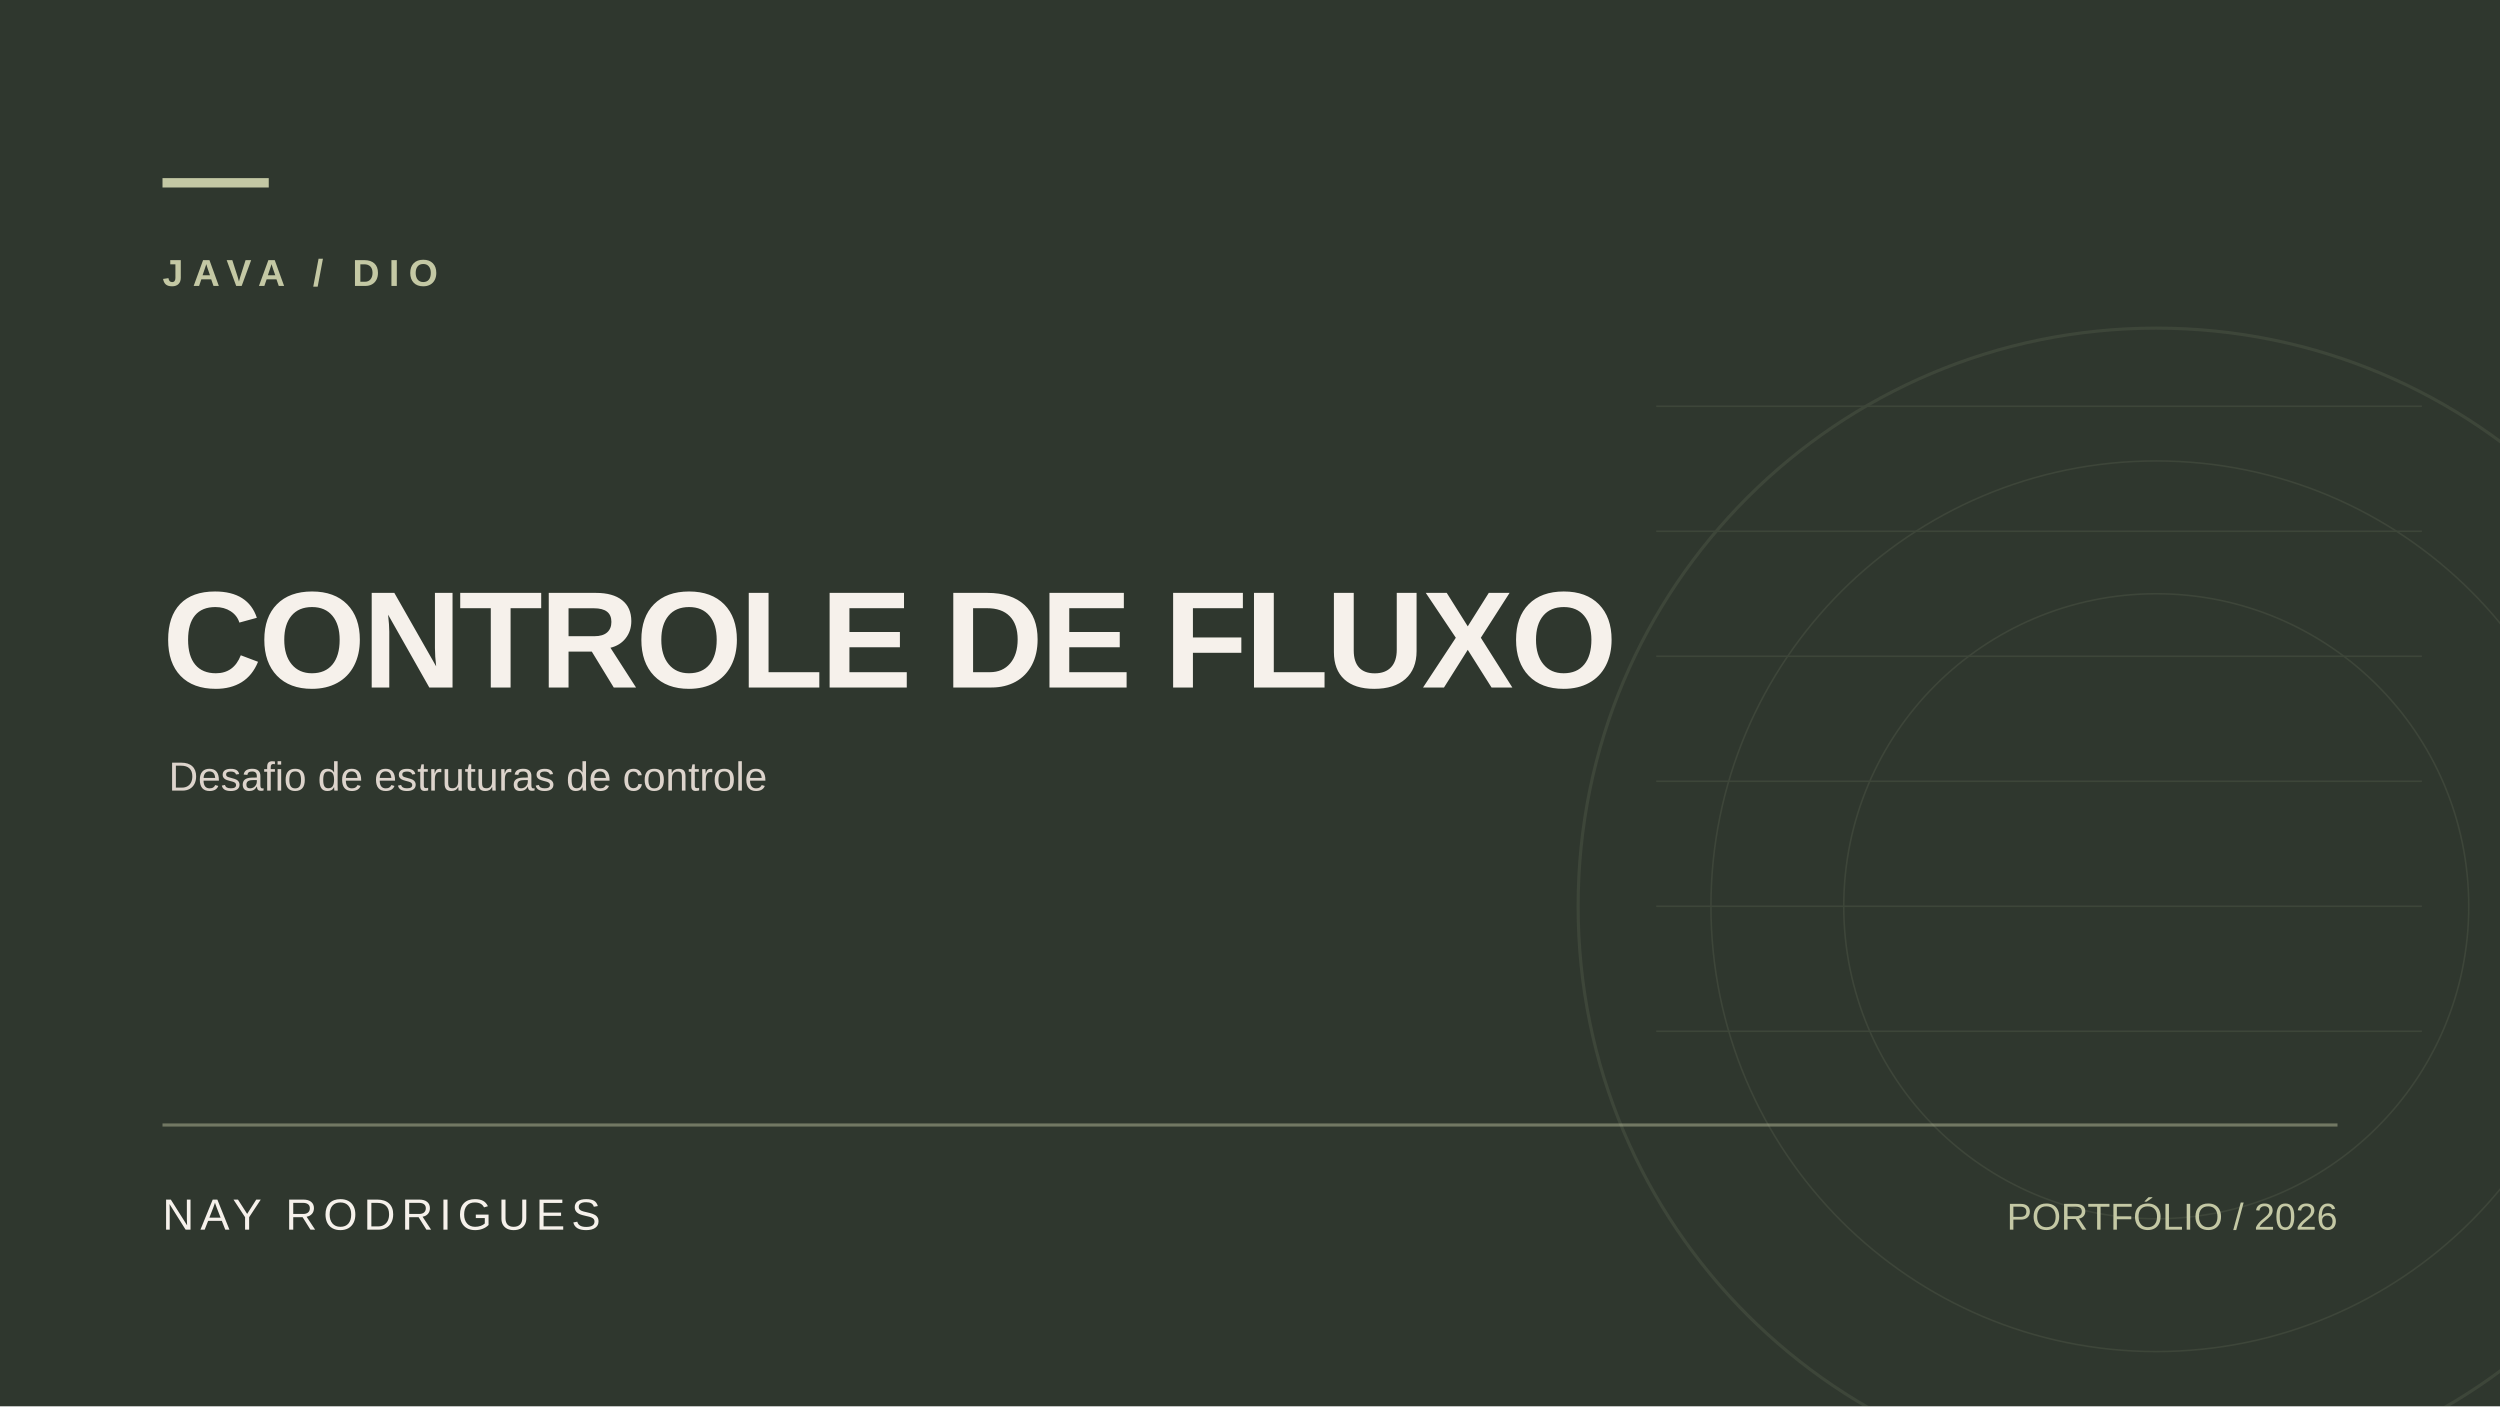
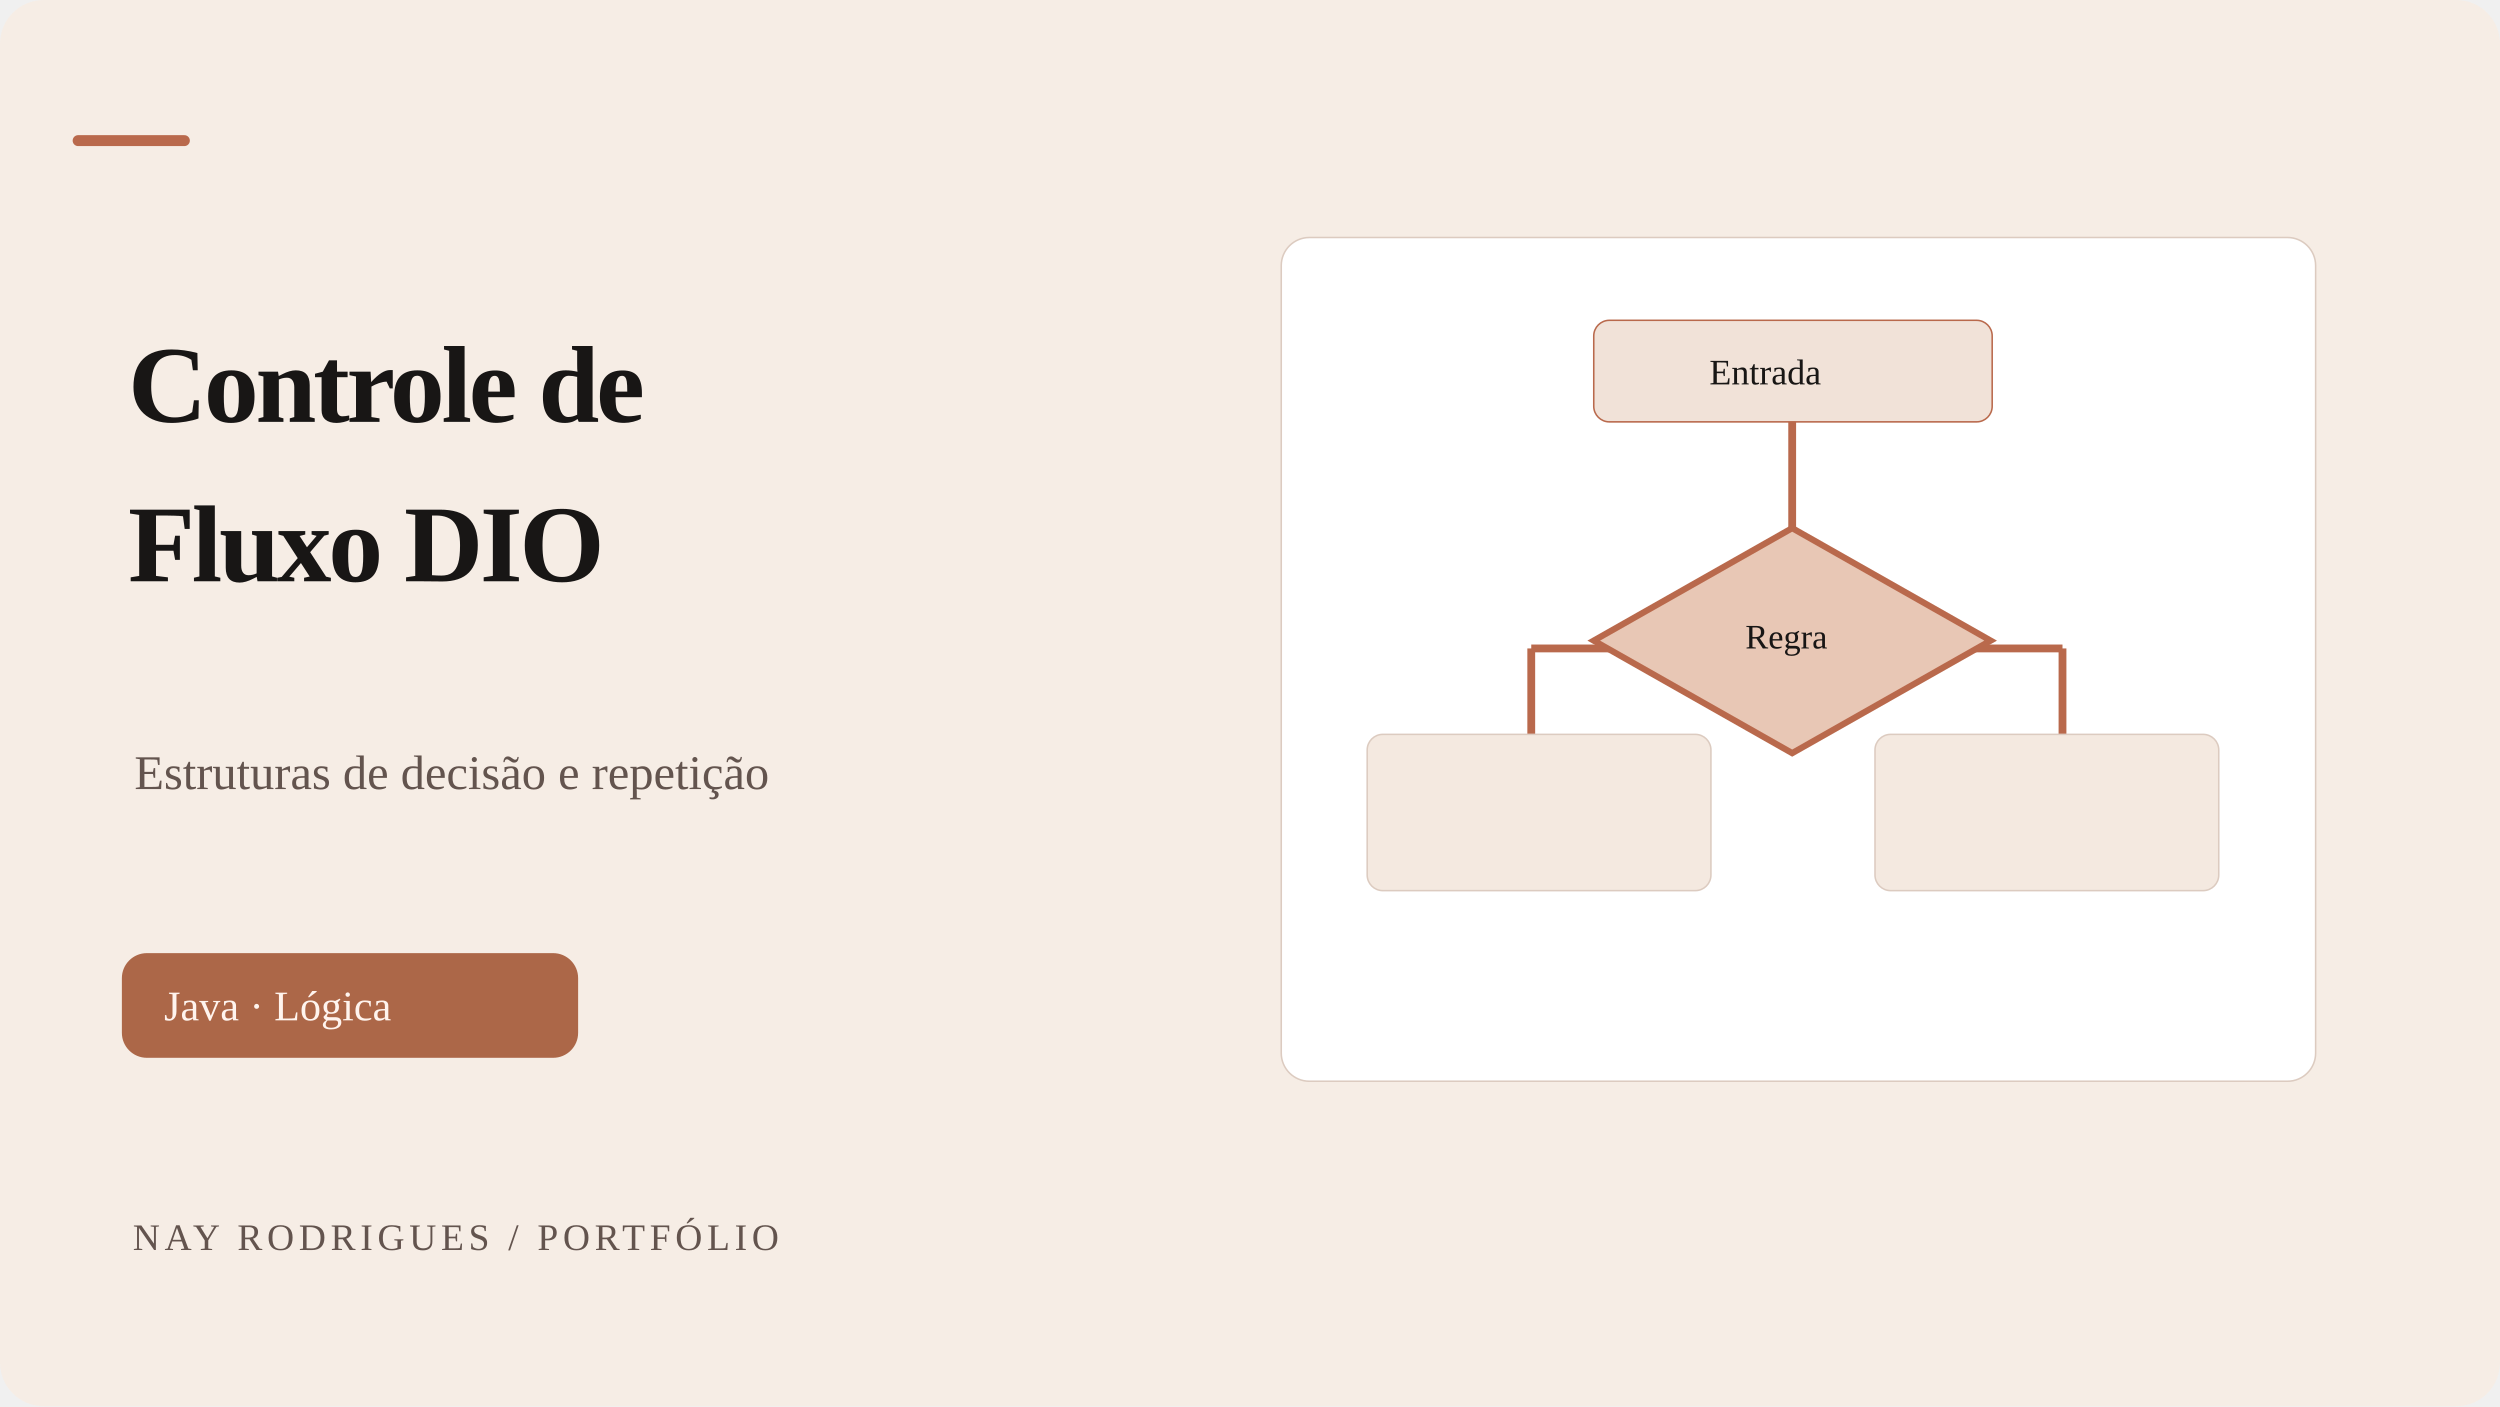
<svg xmlns="http://www.w3.org/2000/svg" width="1600" height="900" viewBox="0 0 1600 900">
-   <rect width="1600" height="900" fill="#2F372E" />
-   <g opacity=".1" stroke="#C4C8A4" fill="none">
-     <circle cx="1380" cy="580" r="370" stroke-width="2" />
-     <circle cx="1380" cy="580" r="285" />
-     <circle cx="1380" cy="580" r="200" />
-     <path d="M1060 260 H1550 M1060 340 H1550 M1060 420 H1550 M1060 500 H1550 M1060 580 H1550 M1060 660 H1550" />
-   </g>
-   <rect x="104" y="114" width="68" height="6" fill="#C4C8A4" />
-   <text x="104" y="183" fill="#C4C8A4" font-family="Arial,Helvetica,sans-serif" font-size="24" font-weight="600" letter-spacing="6">JAVA / DIO</text>
-   <text x="104" y="440" fill="#F6F1EB" font-family="Arial,Helvetica,sans-serif" font-size="88" font-weight="700" letter-spacing="-2">CONTROLE DE FLUXO</text>
-   <text x="108" y="506" fill="#DDD4CC" font-family="Arial,Helvetica,sans-serif" font-size="26">Desafio de estruturas de controle</text>
-   <path d="M104 720 H1496" stroke="#C4C8A4" stroke-width="2" opacity=".45" />
-   <text x="104" y="787" fill="#F6F1EB" font-family="Arial,Helvetica,sans-serif" font-size="28" letter-spacing="4">NAY RODRIGUES</text>
-   <text x="1496" y="787" text-anchor="end" fill="#C4C8A4" font-family="Arial,Helvetica,sans-serif" font-size="24">PORTFÓLIO / 2026</text>
+   <rect width="1600" height="900" rx="28" fill="#F6EDE5" />
+   <path d="M50 90 H118" stroke="#B9694C" stroke-width="7" stroke-linecap="round" />
+   <text x="82" y="270" font-size="70" font-weight="700" fill="#181615" letter-spacing="-2">Controle de</text>
+   <text x="82" y="372" font-size="70" font-weight="700" fill="#181615" letter-spacing="-2">Fluxo DIO</text>
+   <text x="86" y="505" font-size="31" fill="#63544E">Estruturas de decisão e repetição</text>
+   <rect x="78" y="610" width="292" height="67" rx="16" fill="#AC6748" />
+   <text x="105" y="653" font-size="27" fill="#FFF4EE">Java · Lógica</text>
+   <text x="85" y="800" font-size="24" letter-spacing="3" fill="#63544E">NAY RODRIGUES / PORTFÓLIO</text>
+   <rect x="820" y="152" width="662" height="540" rx="18" fill="#FFFFFF" stroke="#DCCBC0" />
+   <rect x="1020" y="205" width="255" height="65" rx="10" fill="#F1E2D8" stroke="#B9694C" />
+   <text x="1094" y="246" font-size="23" fill="#181615">Entrada</text>
+   <path d="M1147 270 V340 M980 415 H1320 M980 415 V470 M1320 415 V470" fill="none" stroke="#B9694C" stroke-width="5" />
+   <path d="M1147 338 L1020 410 L1147 482 L1274 410 Z" fill="#E8C7B5" stroke="#B9694C" stroke-width="4" />
+   <text x="1117" y="415" font-size="22" fill="#181615">Regra</text>
+   <rect x="875" y="470" width="220" height="100" rx="10" fill="#F4E9E0" stroke="#DCCBC0" />
+   <rect x="1200" y="470" width="220" height="100" rx="10" fill="#F4E9E0" stroke="#DCCBC0" />
</svg>
